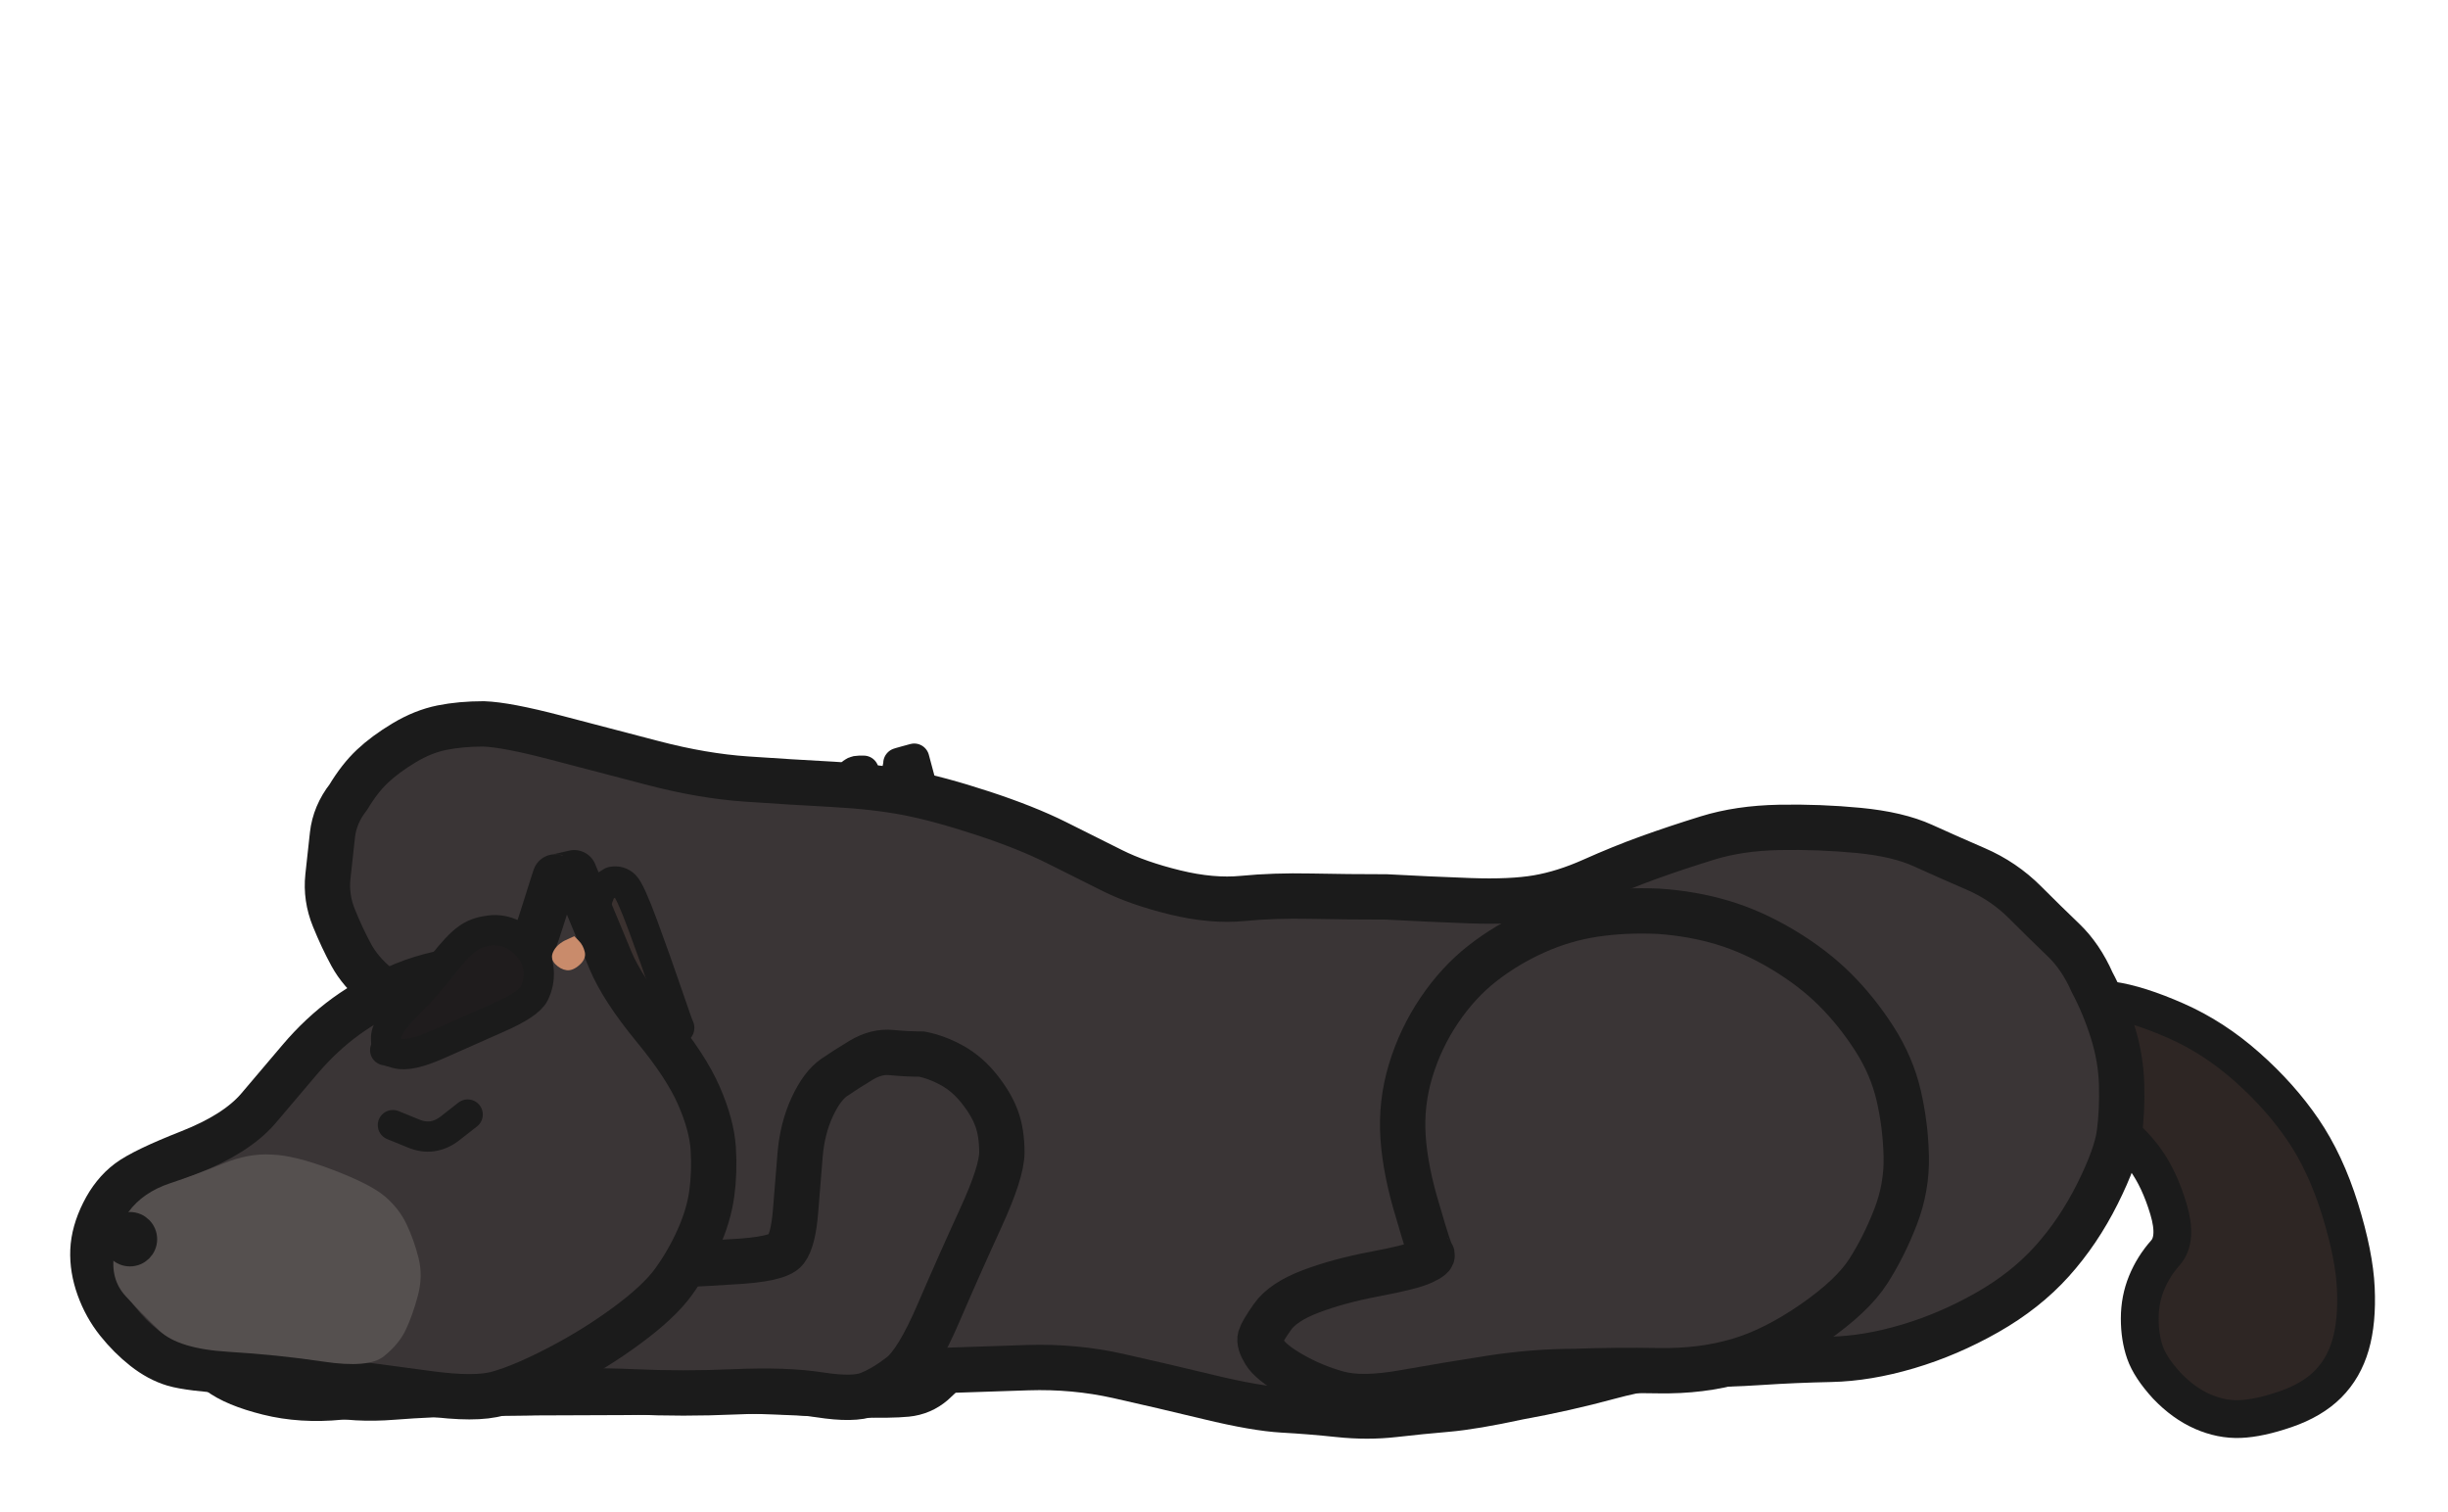
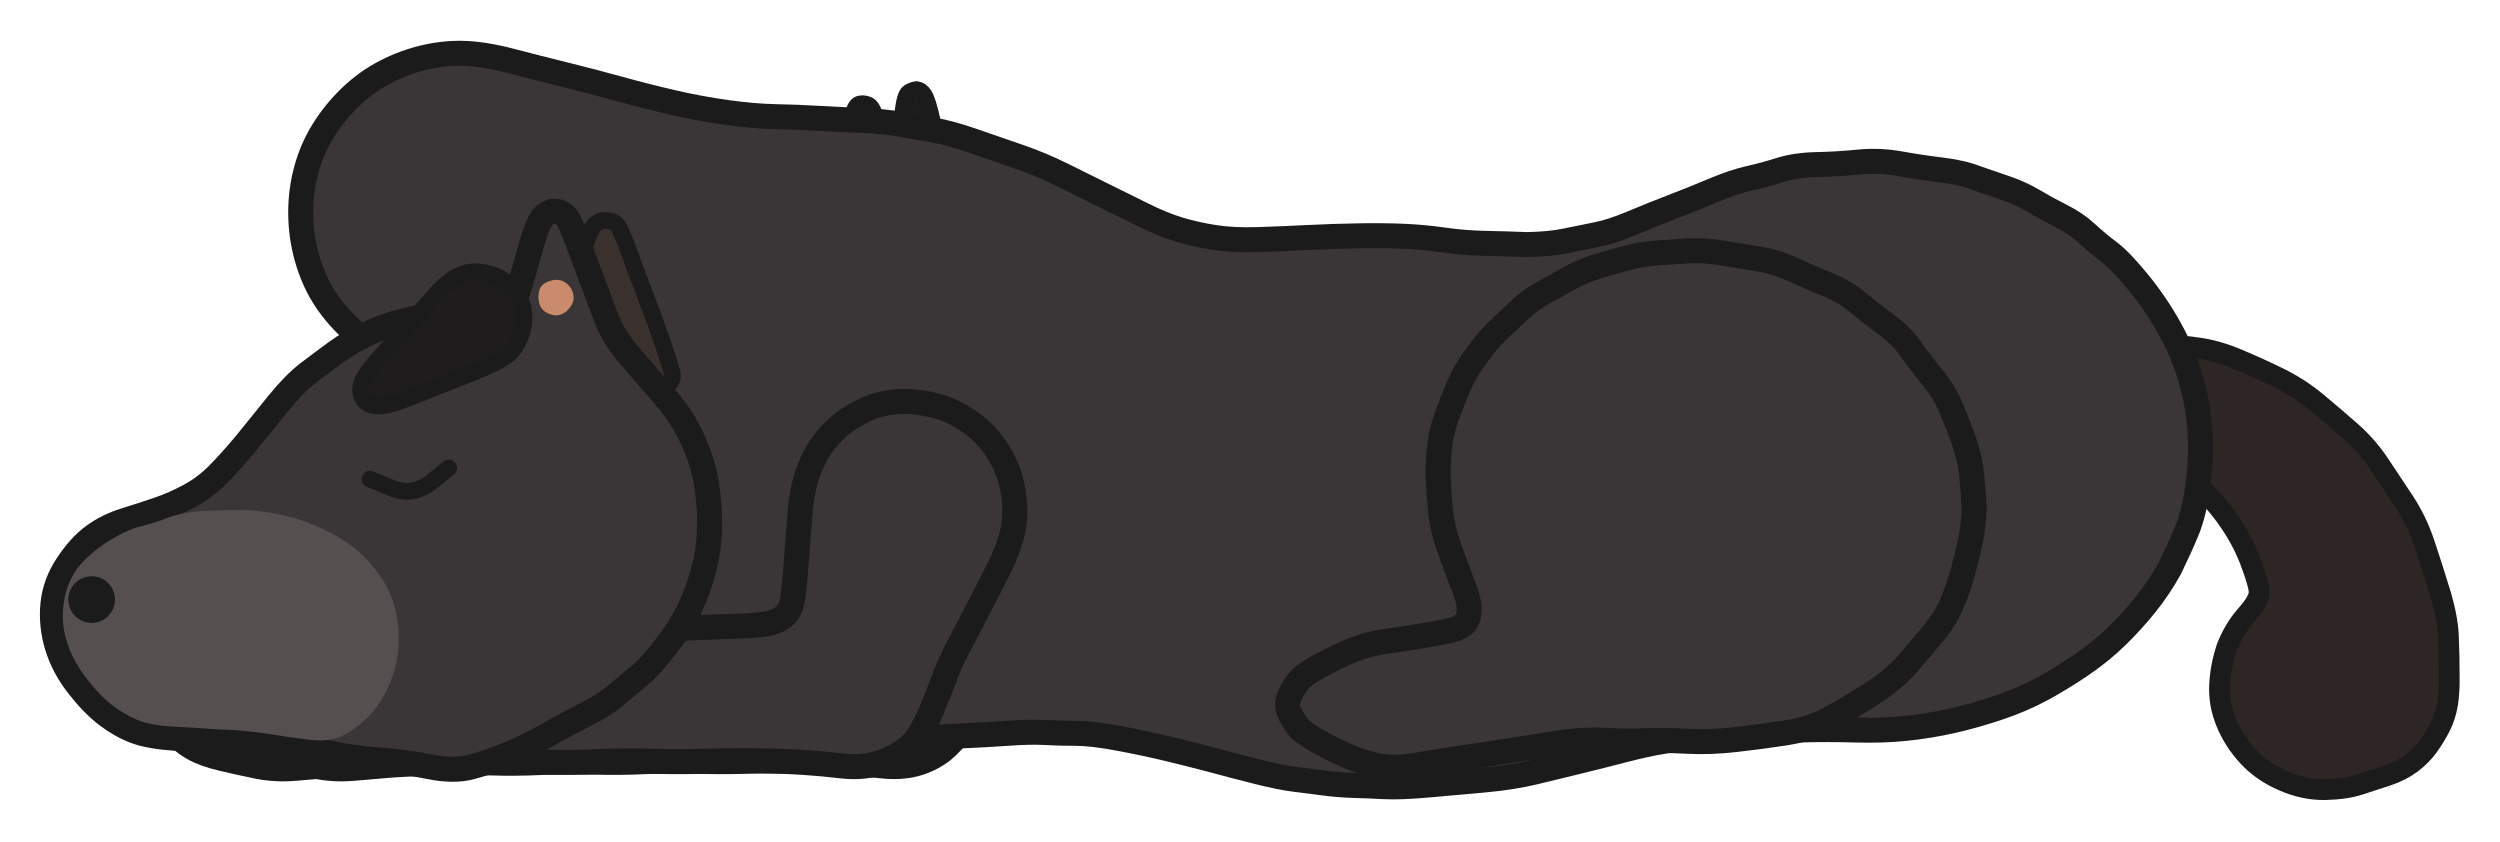
- <svg xmlns="http://www.w3.org/2000/svg" viewBox="0 0 324 200.0" width="324" height="200.0">
+ <svg xmlns="http://www.w3.org/2000/svg" viewBox="0 0 600 202" width="600" height="202">
  <g stroke="#1B1B1B" stroke-linecap="round" stroke-linejoin="round">
-     <path d="M122 139.5Q124 139.9 125.9 140.9t3.2 2.6t2.3 3.5t1.2 4t-1.2 8.3t-2.9 12.7t-2.5 8.1t-2.5 2.9t-3.5 1.5t-6.5 .1t-11-.4t-13 0q-6.5 .1 -13 .1t-13 .1t-11.5 .5t-9-.5t-6.3-2.7t-2.3-3.2t.8-2.6t6.3-3.6t11.4-2.9t11.8-.5t11.8-.6t11.8-.6q5.9-.3 11.8-.6t5.9-.3t.7-1.4t-.1-7.9t.4-9.5t2.5-4.6t3.5-2.6t4.5-1.4t4.5 .1Z" fill="#3A312F" stroke-width="6" />
-     <path d="M212.5 120.6Q217 121 221.5 122.5t8 3.7t6.5 5.3t5.1 6.8t3 7.7t.7 8t-1.5 7.6t-3.8 7t-7.5 6.9t-9.9 4.7t-10.6 1.2t-11-.1q-5.5 0 -10.2 .6t-9.3 1.3t-9.3 1.3t-7.7-.2t-5.7-2.6t-3.3-3.7t-.6-2t2.3-2.2t5.3-3.4t9-1.9t8.2-1.6t2.3-1.9q.2-1 -1.6-6.5t-1.7-9.5t1.5-8.5t4.2-8t5.9-5.8t6.7-3.7t7.5-2.1t8.5-.3Z" fill="#3A312F" stroke-width="6" />
-     <path d="M273.5 131.8Q276 131.9 279.5 132.4t8.5 2.7t9.4 6.1t7.4 8.3t4.9 10.5t2.1 10.5t-.7 7.5t-3 5.2t-5.6 3.3t-6 1.3t-5-1t-4.7-3.4q-2.2-2.4 -2.9-4.4t-.7-4.5t.9-4.7t2.5-4t.4-5.8t-3.1-6.6t-4.9-4.8t-7-4.3t-5.1-3.6t-1.1-3.2t1.1-3.1t2.6-2.2q1.5-.6 4-.4Z" fill="#2E2624" stroke-width="5" />
-     <path d="M119.9 100.7Q121 100.4 121 100.4t1.5 5.6t4.9 7.3t4.9 4.2t1.4 5.5t-1.9 5.3t-3.8 3.2t-7.8 2.2t-11.4 2.6t-11.6 2.7t-11.4 2.6t-8.3 1q-2.5-.2 -4.2-1.4t-2.6-3.2t-1-4t1.2-4.1t4-4t4-8.6t1.6-7t1.2 .2t1.5 4t.8 3.6t.5-.3t1.2-4.5q.7-4.3 .7-4.3t.8-.3t.8-.2t1.5 4.2t1.5 4.2t1.2-5t1.2-4.9t1.1 .5t1.8 3.8t.7 3.3t.5 0t.5-.1q0 0 .6-4.2t1.5-4.7t.9-.4t.5 .4t1.5 4.2t1 3.8t1-4.8t1-4.8t1.1 0t1.2 0t.8 3.6t1.4 3.7q.5 .1 .5 .1t.6-4.2t1-4.7t1.1-.5t.6 0t1.4 4.1t1.3 4.1t.9-4.6t1-4.6t1-.3Z" fill="#1F1C1D" stroke-width="4" />
-     <path d="M64 95.8Q67 95.9 73.5 97.6t13 3.4t12.3 2.1t11.4 .7t9.8 1.1t10 2.7t9.8 3.9t7.4 3.7t8.3 2.9t9 .8t9-.3t10 .1q5.5 .3 11 .5t9-.4t7.3-2.3t7.4-3t7.8-2.6t9.5-1.4t10.5 .4t8.5 2t7 3.1t6.5 4.4t5.1 5t3.8 5.6q1.6 3 2.7 6.5t1.2 7t-.3 6.5t-2.9 8t-6 8.9t-8.6 6.8t-10.5 4.5t-10.2 1.7t-9.3 .4t-9.3 .3t-10.7 1.6t-12 2.7q-6 1.3 -9.5 1.6t-7 .7t-7.3 0t-7.4-.6t-9.8-1.7t-12-2.8t-12-1.1t-12 .4t-11.5-.6t-10.5-2.6t-9-4.8t-7.6-7.1q-3.5-4.3 -5.2-8.1t-3.4-7.4t-3.3-6t-4-4.2t-6.3-3.5t-7.4-3.2t-5.8-3.4t-3.5-4.1t-2.3-4.9t-.8-5.5t.6-5.5t2.1-5q1.5-2.5 3.2-4.1t4.2-3.1t5-2t5.5-.5Z" fill="#3A3536" stroke-width="6" />
-     <path d="M219.5 120.6Q224 120.9 228 122.1t8 3.6t6.9 5.3t5.2 6.5t3.2 7.5t1 8t-1.4 8t-3.6 7.2t-7.3 6.9t-10 5t-10.5 1.3t-11 .1q-5.5 0 -11.3 .9t-11.4 1.9t-8.8 .1t-6-2.5t-3.6-2.9t-.6-2t1.6-2.7t5.1-3.4t8.5-2.3t6.3-1.6t1.2-1t-1.8-5.5q-1.7-5.5 -2-10t1-8.8t3.8-8t5.7-6.2t7-4.2t7.8-2.3t8.5-.4Z" fill="#3A3536" stroke-width="6" />
-     <path d="M122 139.5Q124 139.9 126 141t3.6 3.1t2.3 3.9t.7 4.5t-2.8 8.7t-5.6 12.6t-5 8.2t-4.2 2.5t-6.5 .1t-11.3-.4t-13.4 0t-13.6 .1q-6.7 .1 -13.4 .1t-11.8 .5t-9.5-.6t-6.5-2.7t-2-3.1t.9-2.8t6.6-3.6t11.8-2.7t12.6-.6t12.6-.6t12.6-.6t12.6-.6q6.3-.3 7.3-1.6t1.3-5.2t.6-7.4t1.6-6.3t2.9-3.9t3.6-2.3t4-1t4 .2Z" fill="#3A3536" stroke-width="6" />
-     <path d="M81 116.7Q82 116.5 82.7 117.2t2.4 5.3t3.2 9t1.6 4.5t-1 1t-6.9 1.1t-6.8-.4t-.8-1.7t1.3-5.2t2.4-8.6t1.6-4.7t1.3-.8Z" fill="#3A312F" stroke-width="4" />
-     <path d="M74.7 115.8Q76 115.5 76 115.5t1.6 3.9t3.2 7.7t5.8 8.9t5.9 9t1.9 7t-.2 6t-1.8 6t-3.3 5.7t-6.1 5.7t-9 5.6t-8 3.4q-3 .9 -9.5 0t-13-1.7t-12.5-1.2t-8-1t-3.9-2.1t-3.5-3.5t-2.5-4.5t-.8-4.9t1.4-5t3.3-4.1t8.1-3.9t9-5.7q2.8-3.3 5.6-6.6t6.1-5.7t7.7-4.2t10-2.2t6.2-1.2t2.2-5.9t1.6-5t1.2-.2Z" fill="#3A3536" stroke-width="6" />
-     <path d="M74.7 124.5Q76 123.9 76 123.9t.6 .6t.8 1.5t-.7 1.7t-1.7 .7t-1.5-.8t-.3-1.6t1.5-1.5Z" fill="#C98B6B" stroke="none" data-noink="1" />
-     <path d="M36 152.8Q39 152.9 44 154.8t6.9 3.5t2.9 3.7t1.6 4.5t-.1 5t-1.6 4.5t-2.9 3.5t-8 .7t-12.6-1.3t-9.1-2.8t-4.5-4.6t-1.5-5.5q0-3 1.9-5.6t5.5-3.8t7-2.6t6.5-1.2Z" fill="#55504F" stroke="none" data-noink="1" />
-     <path d="M61.9 147.5L59.6 149.3Q57.3 151.1 54.7 150L52 148.9" fill="none" stroke-width="4" />
-     <circle cx="17.2" cy="164" r="2.1" fill="#1B1B1B" stroke-width="3" />
-     <path d="M64.5 123.2Q66 122.9 67.5 123.5t2.6 2t1.2 3t-.6 3t-4.8 3.2t-7.9 3.5t-5.5 1.2t-1.5-.4t.1-1.5t2.6-4.3t4.8-5.4t3.4-3.6q1.1-.8 2.6-1Z" fill="#1F1C1D" stroke-width="4" />
+     <path d="M214.5 96.5Q218 96 223 97t9 3.6t6.8 6.5t4 8.9t.9 8.5t-1.6 8t-2.6 9t-2.5 9t-2.1 8.7t-1.5 8.6t-2.6 7.3t-4.8 5.2q-3 2.2 -6.5 3.1t-8 .4t-9-.8t-10.7-.4t-12.4 .1t-12.3 0t-12.4 .1t-12.4 .1t-12.4 .1t-12.3 .1t-12.4 0t-11 .5q-4.7 .4 -9.4 .8t-9-.5t-8.6-2t-6.7-2.4t-4-3.4t-1.6-4.5t1.5-4.8t5.6-4.1t8-4t7-3t9.2-1.2t12.5-.6q6.2-.3 12.4-.6t12.5-.5t12.4-.6t12.4-.6t12.5-.6t12.4-.6t12.5-.6t7.2-1t1.6-2.3t-.3-7.3t-1.5-11.4t-.4-8.8q.3-3 1.2-5.5t2.8-5.5t4.8-5.4t6.3-4.1t7-2Z" fill="#3A312F" stroke-width="6" />
+     <path d="M391.5 60.2Q395 60 399.5 60.8t9 1.6t8.5 2.6t8 3.6t7.5 4.7t7 5.6t6.5 6.5t5.1 7.1t3.8 7.5t2.8 8t1.5 8.5t.2 8.5q-.3 4 -1.1 8t-2.5 8t-3.9 7.2t-4.5 6.6t-6.8 7.2t-9.6 7.1t-9 4.6t-10 2.6t-12 1.3t-11 .1t-10-.2t-10-.3q-5-.2 -11.8 .8t-13.4 1.8t-13.6 1.9t-13.4 1.9t-12-.3t-11-4.8t-7.1-5.5t-1.4-4t1.4-4t4.3-4.1t9-4.6t12.8-3.3q6.7-1 13.4-1.9t8.2-1.5t2.2-1.6t1-3t-2.1-7t-3.1-9t-1.2-7.8t-.3-7.4t.7-8.3t2.4-8.5t3.4-7.5t4.8-7q2.8-3.5 7.8-7.7t11-7.3t9.5-4t7-1.9t7-1.1t7-.3Z" fill="#3A312F" stroke-width="6" />
+     <path d="M511 81.9Q514 81.9 518.5 82.4t9 1.1t9.5 2.7t9.9 4.5t9 5.8t8.2 7t7 8t5.9 8.9t4.9 10.2t3.7 11.6t2 10.3t.2 9q.1 4.5 -.4 7.5t-1.8 5.5t-2.9 4.7t-4 4t-5.7 2.9t-6.7 2.2t-8.3 1.2t-10-2.1t-8.5-5.9t-5.2-8.1t-1.6-8.9t1.7-9q1.7-4.5 4.8-8t3-5.5t-2.2-7.5t-6-10.8t-9-9.3t-9-5.8t-8-3.9t-5.5-3.3t-2.3-3.4t-.9-5t1.6-5.5t4.3-4q2.8-1.6 5.8-1.6Z" fill="#2E2624" stroke-width="5" />
+     <path d="M220 21.5Q221 21.6 221.8 22.8t1.9 6t2.1 9.4t4.3 6.5t6.6 3.4t5.1 3.8t2.9 4.6t1.5 5.5t-.1 5.5t-1.7 5.2t-3.4 4.9t-5.5 3.7q-3.5 1.7 -9.9 3.2t-12.9 2.9t-12.8 2.9t-12.9 2.9t-12.9 3t-12.8 2.9t-12.9 2.9t-8.9 1.5t-4.5-.6t-5.5-3.1t-5.2-6.2t-1.5-7.6q.1-4 .9-6t2.5-4t5.7-4.3t5.3-3.5t1.9-7.2t1.7-12t1.4-7t1.7-1.3t2.2 .5t2 5.6t1.9 7.3t1 2.5q0 0 .8-2.3t1.8-8.8t1.6-7.3t1.8-.8t1.9 .8t2 6.4t1.6 7t1 1.5t.5 .2t.7-4.3t1.5-8.7t1.2-5q.6-.8 1.6-1t2.2 .7t2.1 4.6t1.8 7.1t.9 3.5t.5-.4t1-2.7t1.2-8.1t1.5-7t1.8-1t1.7 .5t2 6.3q1.3 5.7 2.3 7.5t1 1.7t.7-4.2t1.5-8.5t1.3-5.2t1.5-1.1t2.1 .3t2 4.4t1.9 7.4t1 3.7t.5-.3t.9-1.9q.4-1.6 .9-5.2t1.1-7.2t1.6-4.1t2.4 .1t2.5 6.2t2.1 7.3t1 2t.5-1t1.1-5t1.1-7.8t1.4-4.7t1.9-.7Z" fill="#1F1C1D" stroke-width="4" />
+     <path d="M111 12.8Q116 12.9 122.5 14.6t13 3.3t13 3.4t13 3.3t13 2.4t11.7 1t10.3 .4t10.3 .5t9.2 .9t8 1.4t9.5 2.6t11 3.8q5.5 1.9 10.3 4.3t9.7 4.8t9.7 4.8t8.8 3.6t8.5 1.9t10.5 .5t12-.5t12-.4t10.8 .1t9.7 .9t9.7 .8t10.3 .3q5.5-.1 9.3-.9t7.4-1.5t8.6-2.8t9.7-3.9t9.7-3.9t8.6-2.9t7.4-2t8.8-1.3t10-.6t10 .4t10 1.5t8.5 2q3.5 1.2 7 2.4t6.7 3.1t6.6 3.6t6 4.1t5.4 4.5t7.1 7.4t7.5 11.1t5 12t2.2 12.5t-.5 13t-2.7 11t-4.1 9q-2.5 4.5 -5.7 8.5t-7 7.7t-8.5 6.9t-9.5 5.8t-10.5 4.5t-11 3.1t-11 1.8t-12.3 .4t-13.4 0t-10.6 .2t-7.4 .5t-7.6 .9q-3.7 .6 -7.4 1.2t-9.1 2t-10.7 2.7t-10.7 2.6t-12.1 1.9t-13.4 1.2t-10.6 .4t-7.4-.3t-7.3-.6t-7-.9t-8.8-1.8t-10.7-2.8q-5.3-1.4 -10.7-2.7t-11.8-2.5t-10.3-1.2t-7.4-.2t-9.1 .2t-10.7 .6t-10.7 .7t-10.8-.1t-10.5-1.4t-9.5-2.8t-9-3.5t-8.5-4.5q-4-2.8 -8-5.6t-7.7-6.6t-7-8.3t-5.3-9.2t-4.2-9.3t-4.2-9.3t-5.6-9.7t-8.2-8.5t-10.3-5.6t-11-4.3t-8.5-3.7t-7-5.2q-4-3.6 -6.7-7.6t-4.3-9.1t-1.8-10.5t1-10.5t3.7-9.5t6.3-8.3t8.3-6.4t9.5-3.8t10-1.2Z" fill="#3A3536" stroke-width="6" />
+     <path d="M405.2 60.2Q409 60 413.2 60.7t8.6 1.4t8.3 2.5t8.3 3.6t7.5 4.4t6.7 5.2t6 6t5.2 6.8t4.5 7.4t3.1 8t1.8 8t.6 8q-.1 4 -.9 7.8t-1.8 7.4t-2.5 7.3t-4.2 7t-6.3 7.5t-9.5 7.9t-10.1 5.9t-10 3.1t-12 1.6t-11.7 .4t-10.3-.1t-10.3-.2q-5.2-.1 -10.8 .8t-11.3 1.8t-11.2 1.7t-11.3 1.8t-10.6-.3t-10.5-4.3t-7-4.7t-2.1-3.5t.1-3.9t2.5-3.9t8-5t11.5-4q5.5-.8 11-1.7t7.2-1.6t2.3-1.8t.6-3t-1.7-6.2t-3.2-8.6t-1.9-8t-.6-7.4t.2-7.8t1.8-8t3-7.6t4.3-7.2q2.5-3.6 5.1-6t5.1-4.8t5.8-4.2t6.3-3.5t6.7-2.8t7-2t7.3-1.2t7.4-.5Z" fill="#3A3536" stroke-width="6" />
+     <path d="M214.5 96.5Q218 96 223 97t9.4 4t7.2 7.5t3.6 9.7t-.2 9.5t-3.3 8.8t-4.6 9t-4.7 9t-3.8 8.3t-2.9 7.4t-3.2 6.3t-4.7 4.4q-2.8 1.8 -6.3 2.6t-7.7 .3t-8.6-.8t-10.7-.4t-13 .1t-13 0t-13 .1t-13 .1t-13 .1t-13 .1t-13 0t-11.3 .5q-4.7 .4 -9.4 .8t-9.1-.5t-8.6-1.9t-6.8-2.5t-4.2-3.5t-1.6-4.5t1.7-4.8t5.8-4.2t8-4t7-2.8t9.5-1.2t13-.5q6.5-.3 13-.6t13-.5t13-.5t13-.6t13-.5t13-.5t13-.5t8.5-.8t3.1-1.5t1.7-2.5t1.1-8t1-13q.4-6.5 2-11t3.9-7.4t4.7-4.7t5.5-3.2t6.5-1.7Z" fill="#3A3536" stroke-width="6" />
+     <path d="M145.2 52.9Q147 52.9 148 53.9t3 6.6t4.1 11t4 11t2.2 7t-.6 2.5t-1.7 1.4t-7 .6t-12 .3t-7-.7t-1.2-2.3t1.4-7q1.6-5.6 3.2-11.3t3.2-11.3t2.7-7.2t2.9-1.6Z" fill="#3A312F" stroke-width="4" />
+     <path d="M133.5 50.7Q135 50.9 135.9 52t2.6 5.7t3.5 9.3t3.5 9.3t5.7 9.2t7.8 9t6 8.5t3.5 8.5t1.7 10.5t-.6 11.5t-3.4 11t-6.3 10.5q-3.8 5 -6.5 7.2t-5.5 4.6t-7.4 4.7t-9.3 5t-9.4 4.6t-8.8 3t-10-.1t-12-1.6t-12-1.7t-12-1.6t-12.2-1.2t-12.6-.7q-6.2-.4 -9.7-1.7t-6.9-3.9t-6.9-7.1t-5-9.5t-1-10t3.5-9.5t6.3-6.9t7.5-3.7t8-2.6t7.5-3.3t6.7-5t7-7.8q3.8-4.7 7.6-9.4t7.2-7.3t6.7-5t7.3-4.3t8.5-3.1t9.8-1.8t10.6-.9t6.2-1.7t2.2-6t2.6-9.1t2.7-5.8t2.9-1.1Z" fill="#3A3536" stroke-width="6" />
+     <path d="M132.1 67.4Q134 66.8 135.5 67.7t2 2.6t-.5 3.2t-2.4 2t-3.1-.3t-2.1-2.5t.1-3.2t2.6-2.1Z" fill="#C98B6B" stroke="none" data-noink="1" />
+     <path d="M60.5 122.5Q66 123 70.5 124.3t8.7 3.5t7 4.7t5.2 6t3.4 7.5t.9 8t-1.4 8t-3.8 7.5t-6.5 6.1t-9.2 2t-10.6-1.5t-11-1q-5.7-.4 -11.4-.7t-8.8-1.6t-6-3.5t-6.1-6.3t-4.7-8.5t-1-9t2.7-8.1t7.1-6.8t8.5-4.2t7-2.2t9-1.6t11-.1Z" fill="#55504F" stroke="none" data-noink="1" />
+     <path d="M107.7 112.3L103.4 115.8Q99 119.2 93.9 117.1L88.8 115" fill="none" stroke-width="4" />
+     <circle cx="22" cy="143.9" r="4.1" fill="#1B1B1B" stroke-width="3" />
+     <path d="M113 65.3Q115 65 118 65.9t5.2 3.5t2.5 5.6t-.9 6t-3.5 4.6t-6.8 3.4t-9 3.6t-9 3.5t-6.6 1.3t-2.9-1.9t-.2-3.5t3.9-5.7q3.3-3.6 6.5-7.3t6.4-7.3t5.3-4.9t4.1-1.5Z" fill="#1F1C1D" stroke-width="4" />
  </g>
</svg>
